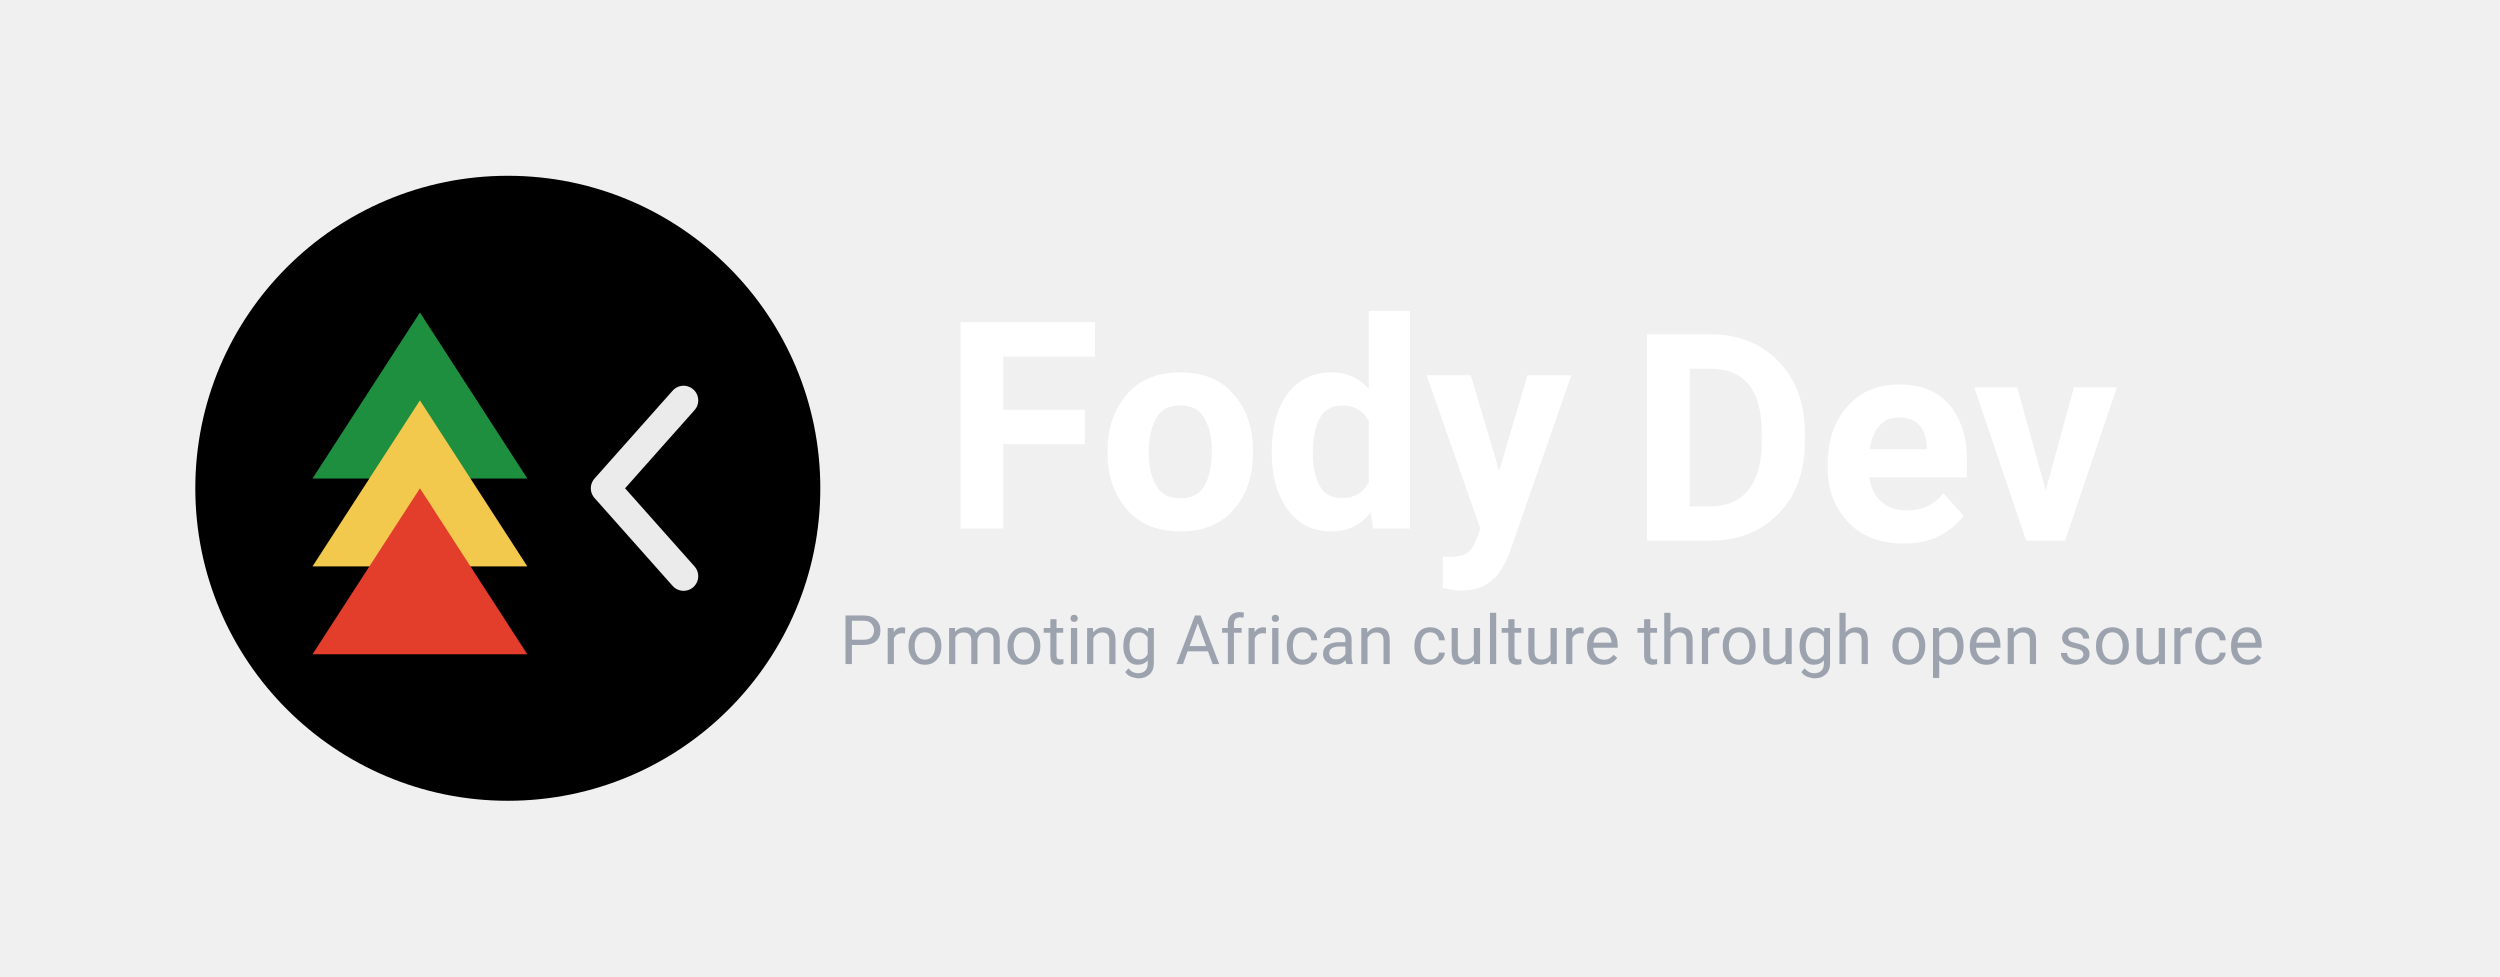
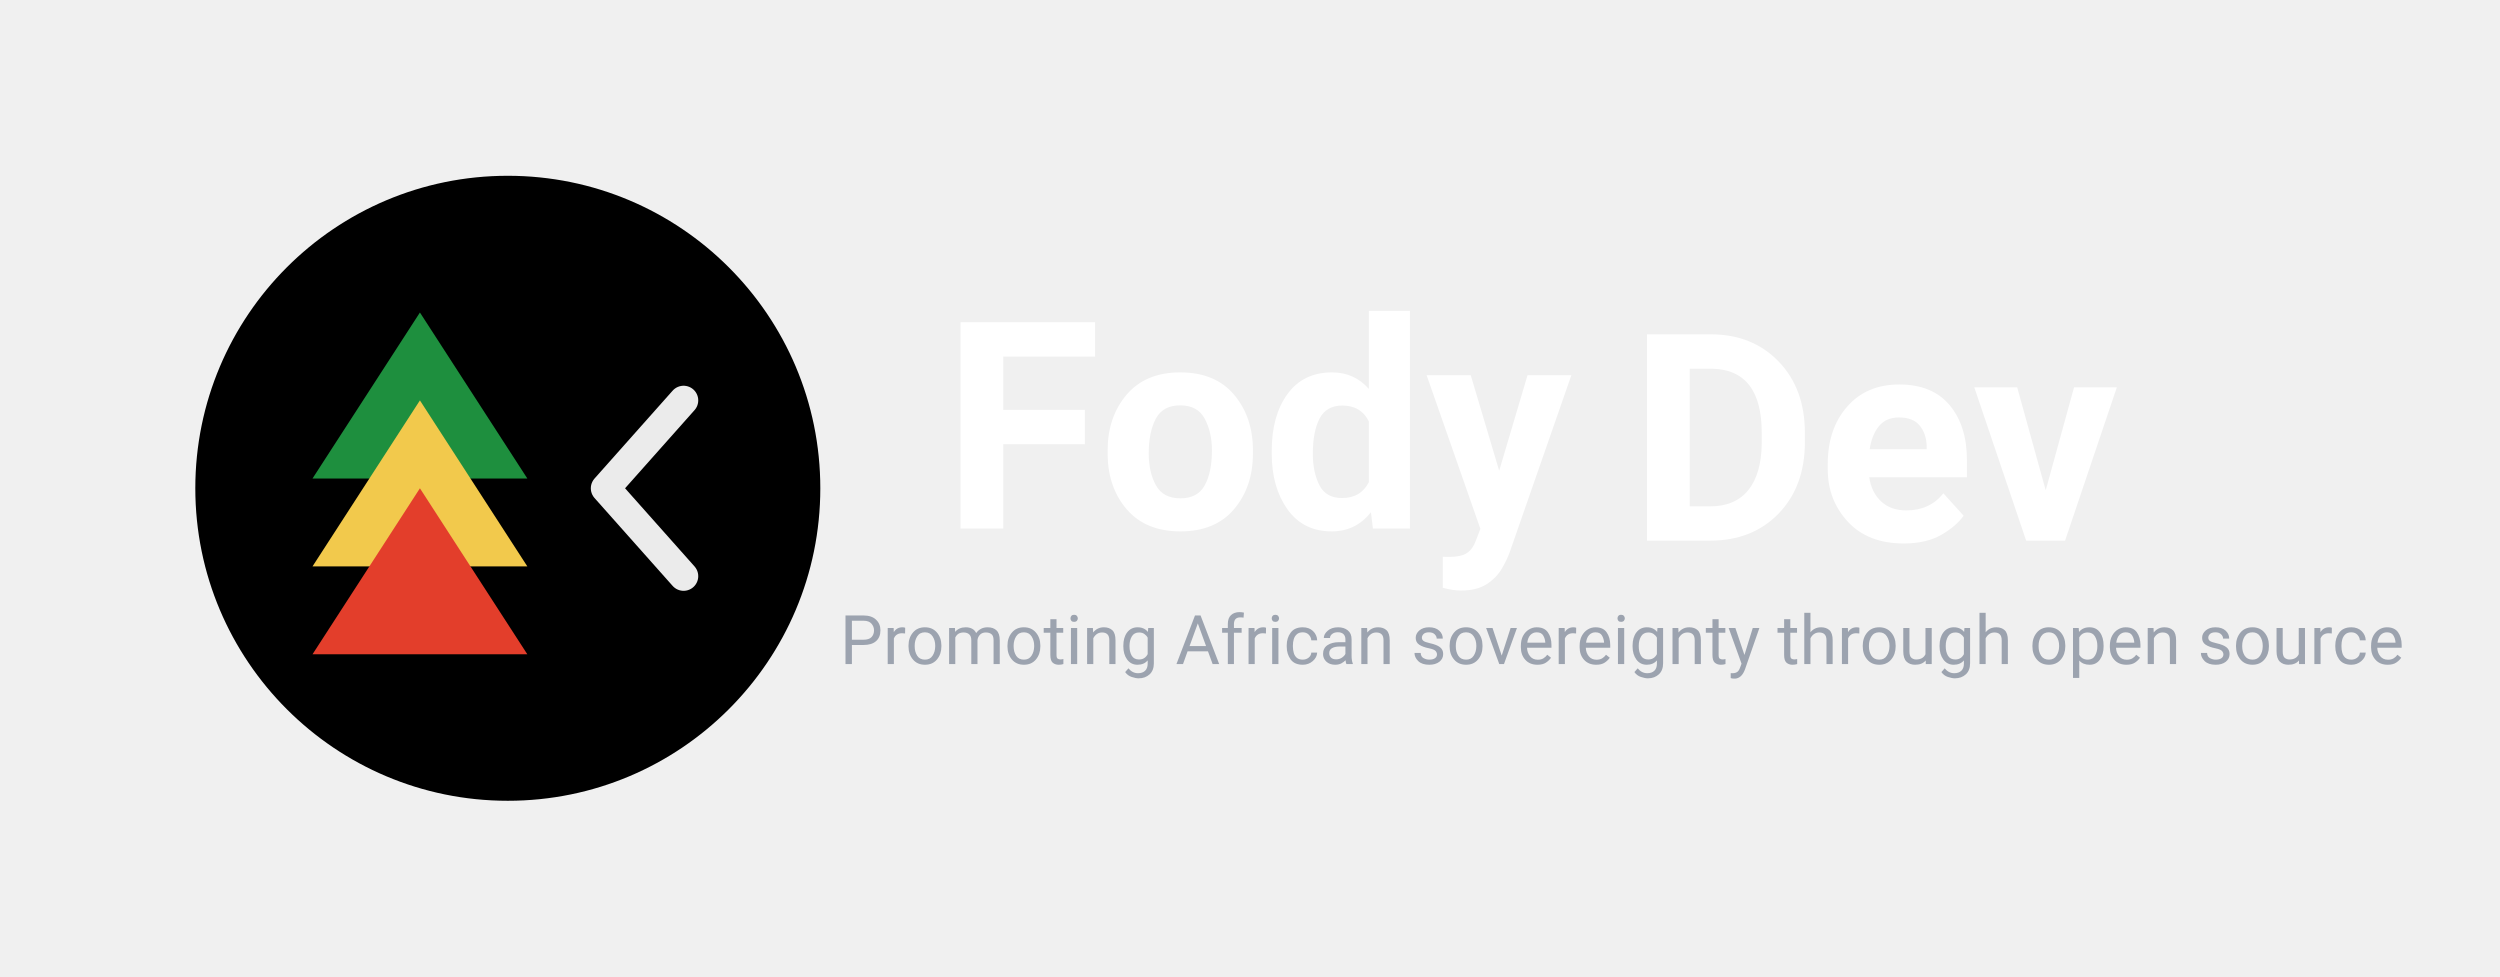
<svg xmlns="http://www.w3.org/2000/svg" width="512" height="200" viewBox="0 0 512 200" role="img" aria-labelledby="titleDesc" version="1.1" id="svg6">
  <defs id="defs6" />
  <g transform="translate(40,36)" id="g4">
    <circle cx="64" cy="64" r="64" fill="#0f1724" id="circle1" style="fill:#000000" />
    <g transform="translate(24,28)" id="g3">
      <path d="M 0,34 22,0 44,34 Z" fill="#1e8f3e" opacity="1" rx="2" id="path1" />
      <path d="M 0,42 22,8 44,42 Z" fill="#f2c94c" opacity="1" transform="translate(0,10)" id="path2" />
      <path d="M 0,50 22,16 44,50 Z" fill="#e33e2b" opacity="1" transform="translate(0,20)" id="path3" />
    </g>
    <path d="M 100,46 84,64 100,82" stroke="#ffffff" stroke-width="6" stroke-linecap="round" stroke-linejoin="round" opacity="0.92" id="path4" />
  </g>
  <g transform="matrix(1.238282,0,0,1.238282,168.1805,91.9085)" id="g5">
    <text x="20" y="0" font-family="'Segoe UI', Roboto, Helvetica, Arial, sans-serif" font-weight="700" font-size="48px" fill="#0f1724" dominant-baseline="middle" id="text4" style="fill:#ffffff">Fody</text>
    <text x="133.539" y="2" font-family="'Segoe UI', Roboto, Helvetica, Arial, sans-serif" font-weight="600" font-size="48px" fill="#1e293b" dominant-baseline="middle" id="text5" style="fill:#ffffff">Dev</text>
  </g>
-   <text x="172" y="136" font-family="'Segoe UI', Roboto, Helvetica, Arial, sans-serif" font-weight="400" font-size="14px" fill="#475569" id="text6" style="fill:#9ca3af;fill-opacity:1">Promoting African culture through open source</text>
+   <text x="172" y="136" font-family="'Segoe UI', Roboto, Helvetica, Arial, sans-serif" font-weight="400" font-size="14px" fill="#475569" id="text6" style="fill:#9ca3af;fill-opacity:1">Promoting African sovereignty through open source</text>
</svg>
